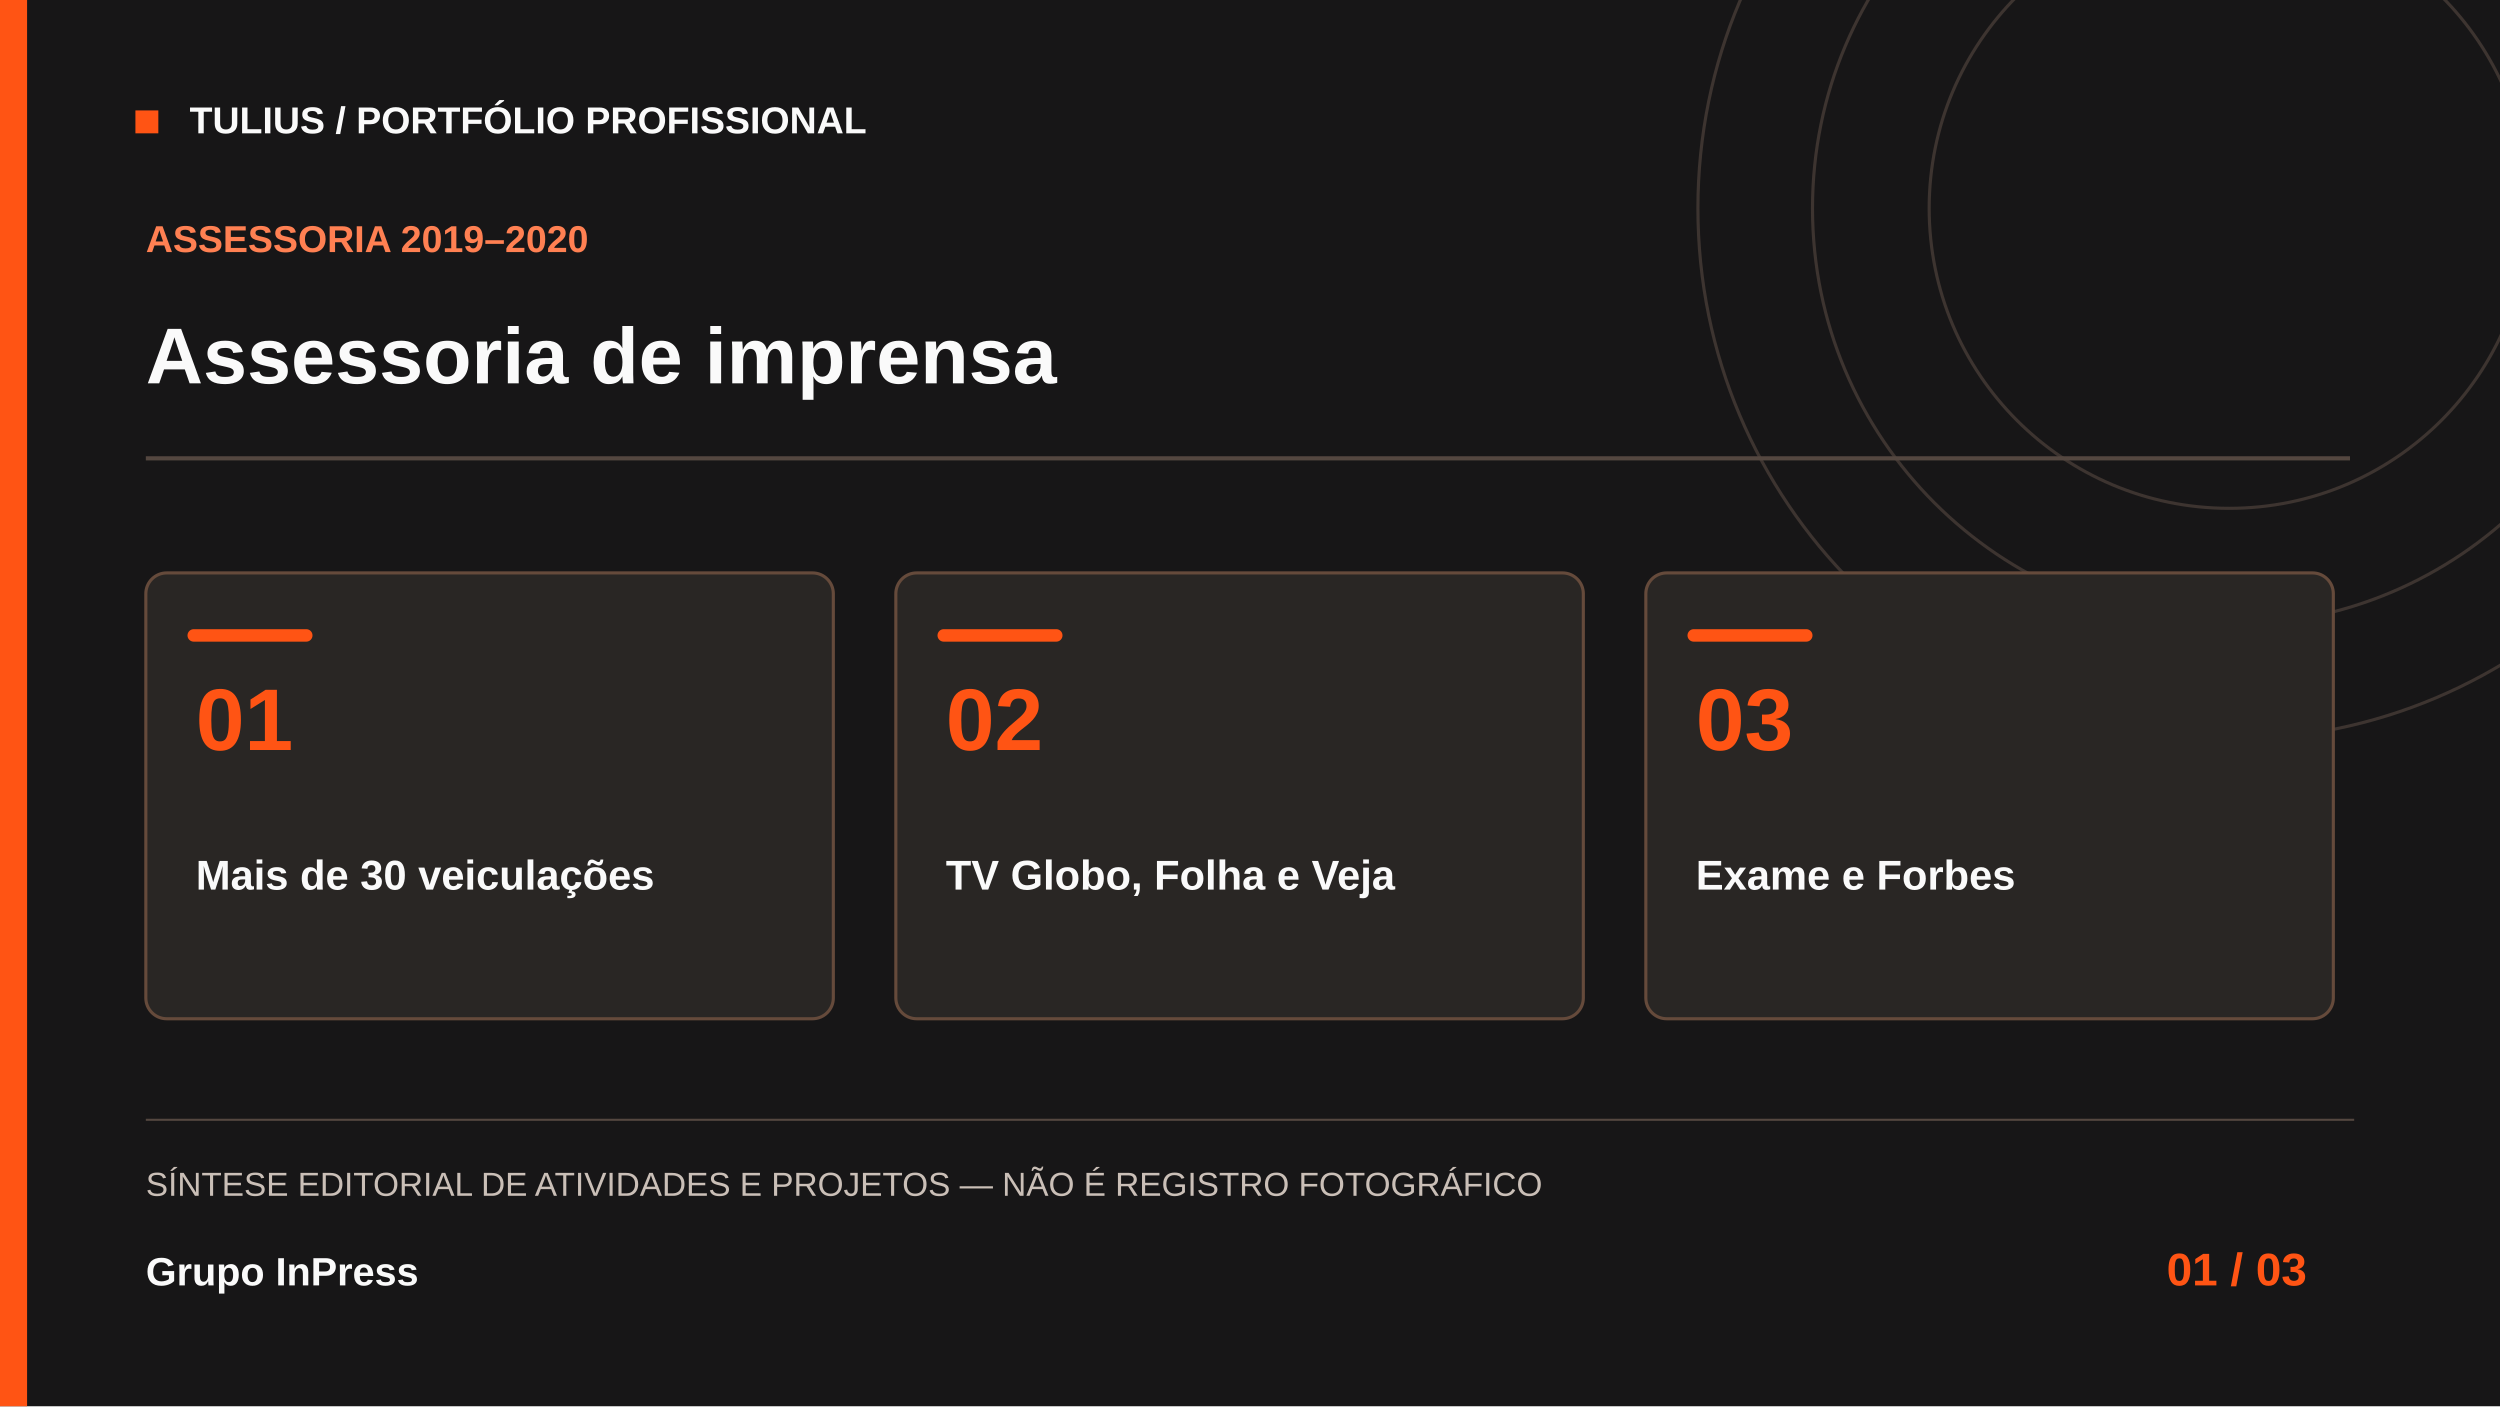
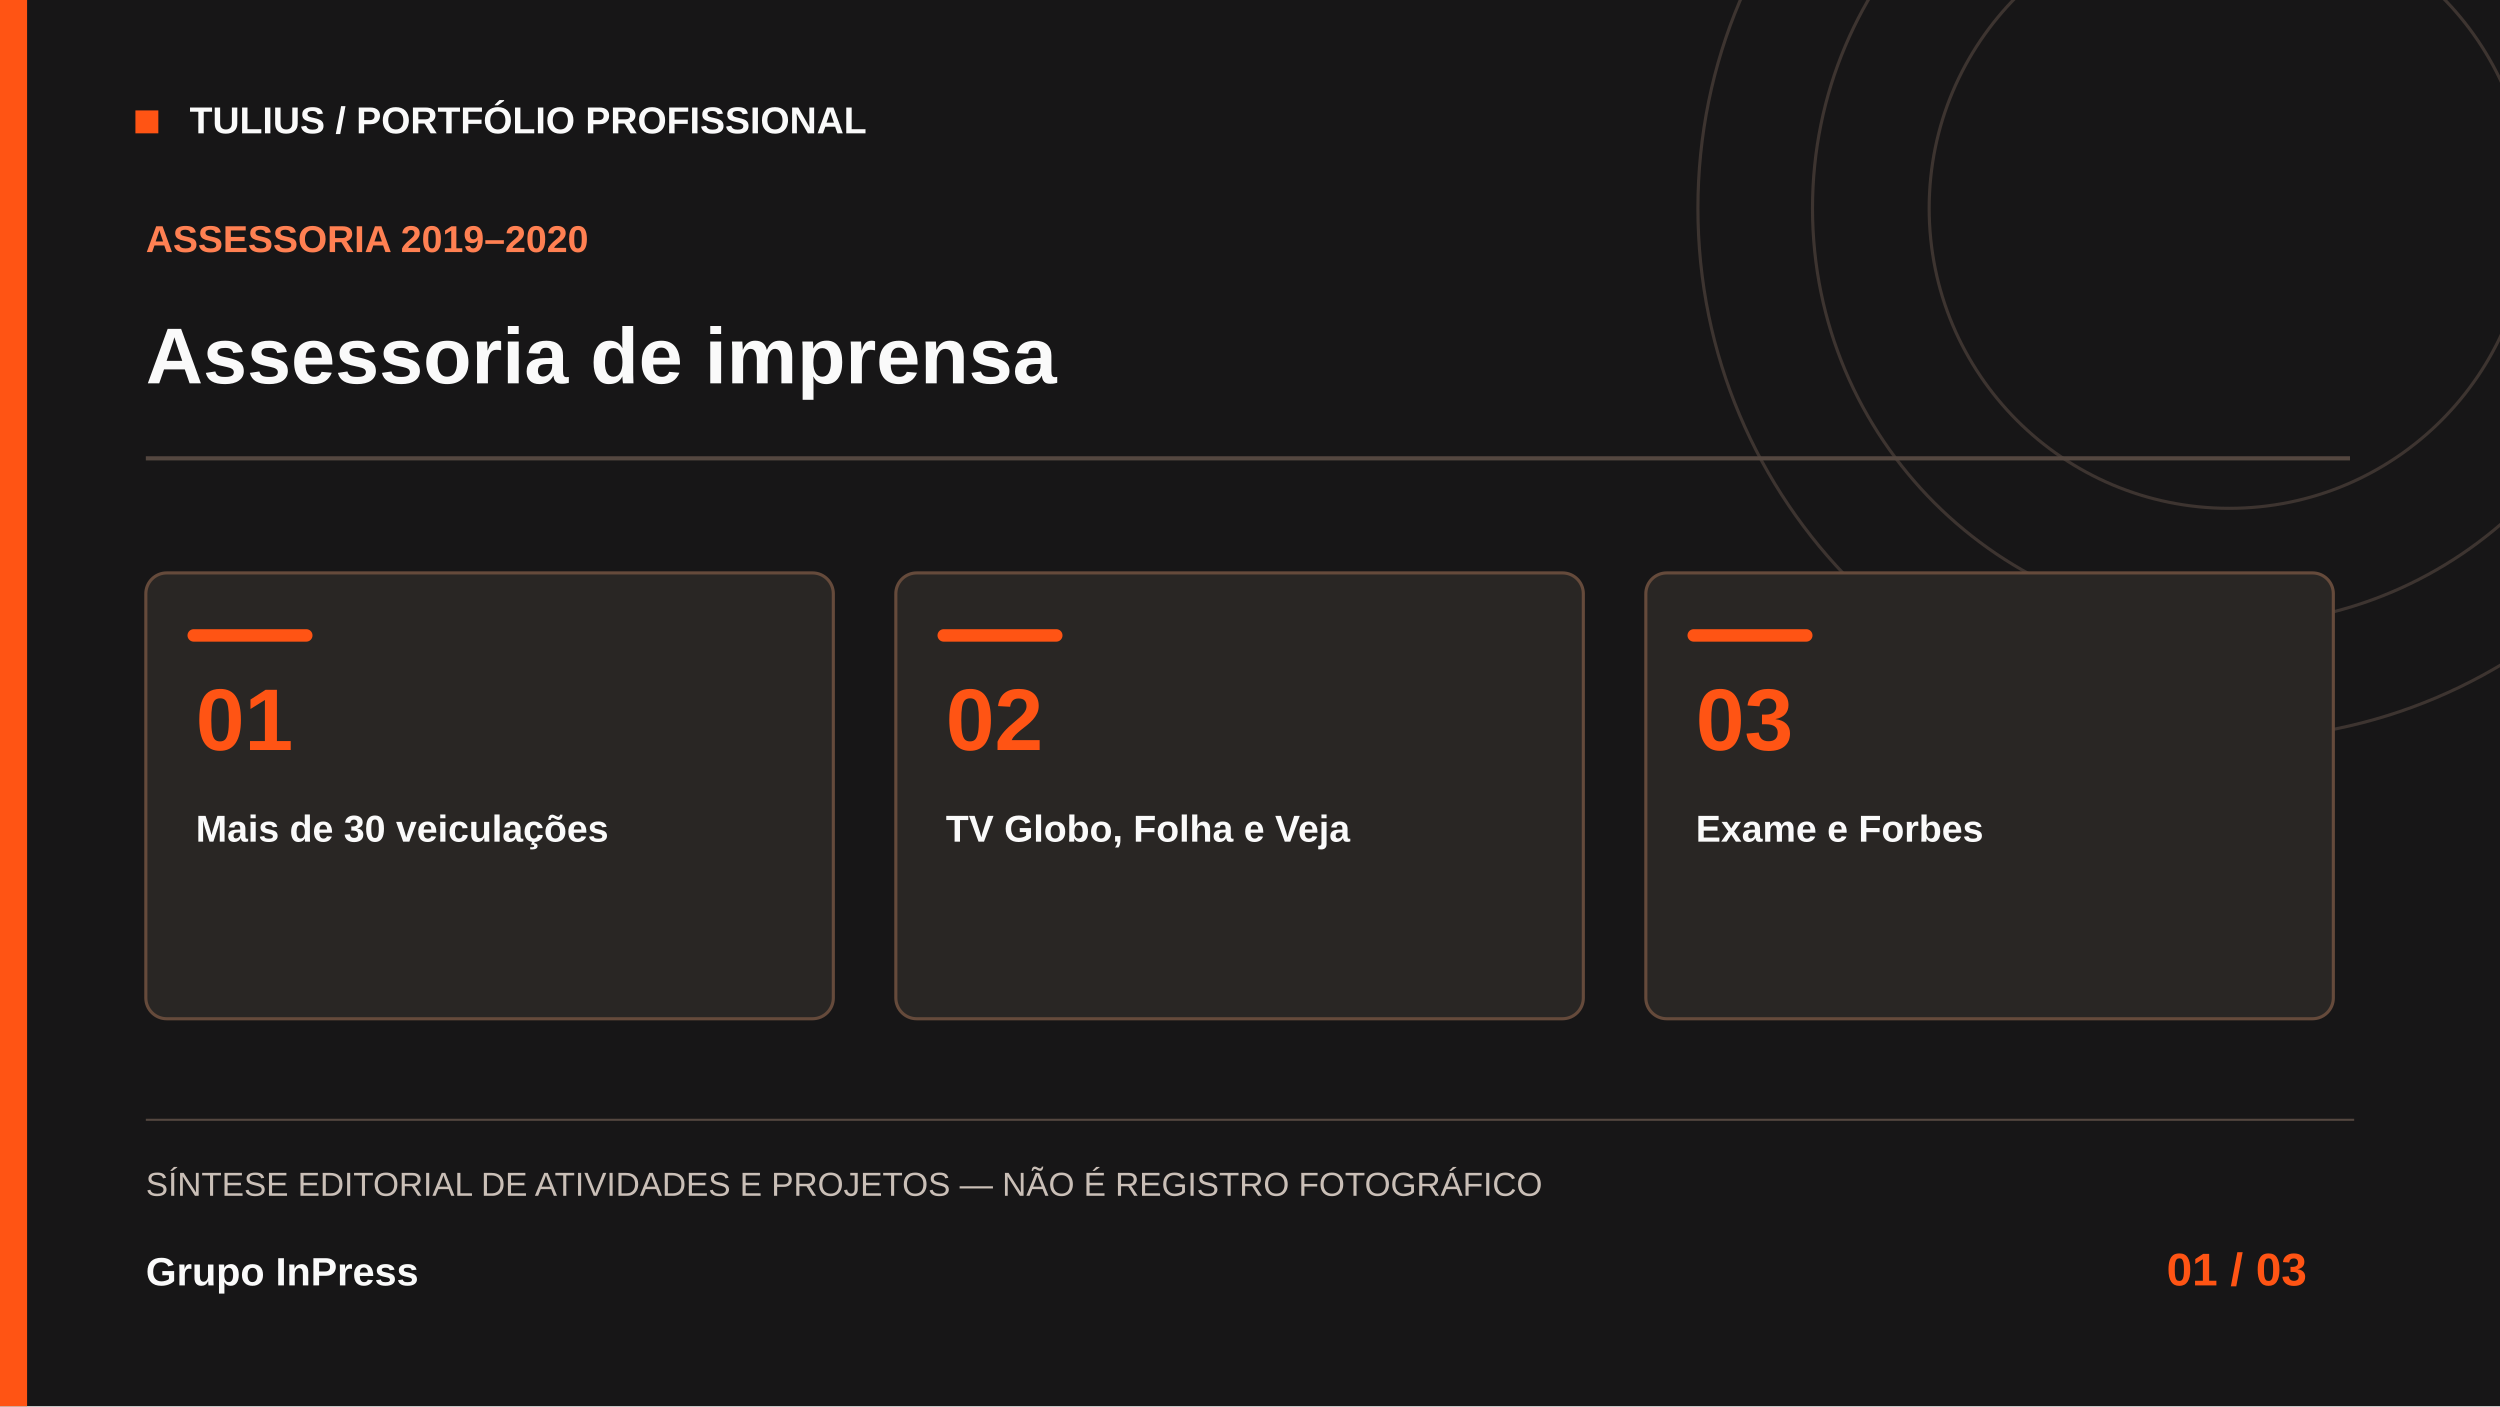
<svg xmlns="http://www.w3.org/2000/svg" width="1200" height="675" viewBox="0 0 1200 675" role="img" aria-labelledby="title desc">
  <rect width="1200" height="675" fill="#171617" />
  <rect x="0" y="0" width="13" height="675" fill="#FF5414" />
  <circle cx="1070" cy="100" r="255" fill="none" stroke="#3d3430" stroke-width="1.5" />
  <circle cx="1070" cy="100" r="200" fill="none" stroke="#3d3430" stroke-width="1.5" />
  <circle cx="1070" cy="100" r="144" fill="none" stroke="#3d3430" stroke-width="1.5" />
  <rect x="65" y="53" width="11" height="11" fill="#FF5414" />
  <text x="91" y="64" fill="#FAFAFA" font-family="Arial, Helvetica, sans-serif" font-size="18" font-weight="700">TULIUS  /  PORTFÓLIO PROFISSIONAL</text>
  <text x="70" y="121" fill="#FF8052" font-family="Arial, Helvetica, sans-serif" font-size="18" font-weight="700">ASSESSORIA 2019–2020</text>
  <text x="70" y="184" fill="#FAFAFA" font-family="Arial, Helvetica, sans-serif" font-size="38" font-weight="700">Assessoria de imprensa</text>
  <line x1="70" y1="220" x2="1128" y2="220" stroke="#544740" stroke-width="2" />
  <g>
    <rect x="70" y="275" width="330" height="214" rx="10" fill="#292624" stroke="#654a3b" stroke-width="1.5" />
    <rect x="90" y="302" width="60" height="6" rx="3" fill="#FF5414" />
    <text x="94" y="360" fill="#FF5414" font-family="Arial, Helvetica, sans-serif" font-size="42" font-weight="700">01</text>
-     <text x="94" y="427" fill="#FAFAFA" font-family="Arial, Helvetica, sans-serif" font-size="20" font-weight="600">Mais de 30 veiculações</text>
+     <text x="94" y="404" fill="#FAFAFA" font-family="Arial, Helvetica, sans-serif" font-size="18" font-weight="600">
+       <tspan x="94" dy="0">Mais de 30 veiculações</tspan>
+     </text>
  </g>
  <g>
    <rect x="430" y="275" width="330" height="214" rx="10" fill="#292624" stroke="#654a3b" stroke-width="1.5" />
    <rect x="450" y="302" width="60" height="6" rx="3" fill="#FF5414" />
    <text x="454" y="360" fill="#FF5414" font-family="Arial, Helvetica, sans-serif" font-size="42" font-weight="700">02</text>
-     <text x="454" y="427" fill="#FAFAFA" font-family="Arial, Helvetica, sans-serif" font-size="20" font-weight="600">TV Globo, Folha e Veja</text>
+     <text x="454" y="404" fill="#FAFAFA" font-family="Arial, Helvetica, sans-serif" font-size="18" font-weight="600">
+       <tspan x="454" dy="0">TV Globo, Folha e Veja</tspan>
+     </text>
  </g>
  <g>
    <rect x="790" y="275" width="330" height="214" rx="10" fill="#292624" stroke="#654a3b" stroke-width="1.5" />
    <rect x="810" y="302" width="60" height="6" rx="3" fill="#FF5414" />
    <text x="814" y="360" fill="#FF5414" font-family="Arial, Helvetica, sans-serif" font-size="42" font-weight="700">03</text>
-     <text x="814" y="427" fill="#FAFAFA" font-family="Arial, Helvetica, sans-serif" font-size="20" font-weight="600">Exame e Forbes</text>
+     <text x="814" y="404" fill="#FAFAFA" font-family="Arial, Helvetica, sans-serif" font-size="18" font-weight="600">
+       <tspan x="814" dy="0">Exame e Forbes</tspan>
+     </text>
  </g>
  <rect x="70" y="537" width="1060" height="1" fill="#544740" />
  <text x="70" y="574" fill="#cabfb7" font-family="Arial, Helvetica, sans-serif" font-size="16" font-weight="500">SÍNTESE EDITORIAL DE ATIVIDADES E PROJETOS — NÃO É REGISTRO FOTOGRÁFICO</text>
  <text x="70" y="617" fill="#FAFAFA" font-family="Arial, Helvetica, sans-serif" font-size="19" font-weight="700">Grupo InPress</text>
  <text x="1040" y="617" fill="#FF5414" font-family="Arial, Helvetica, sans-serif" font-size="22" font-weight="700">01 / 03</text>
</svg>
